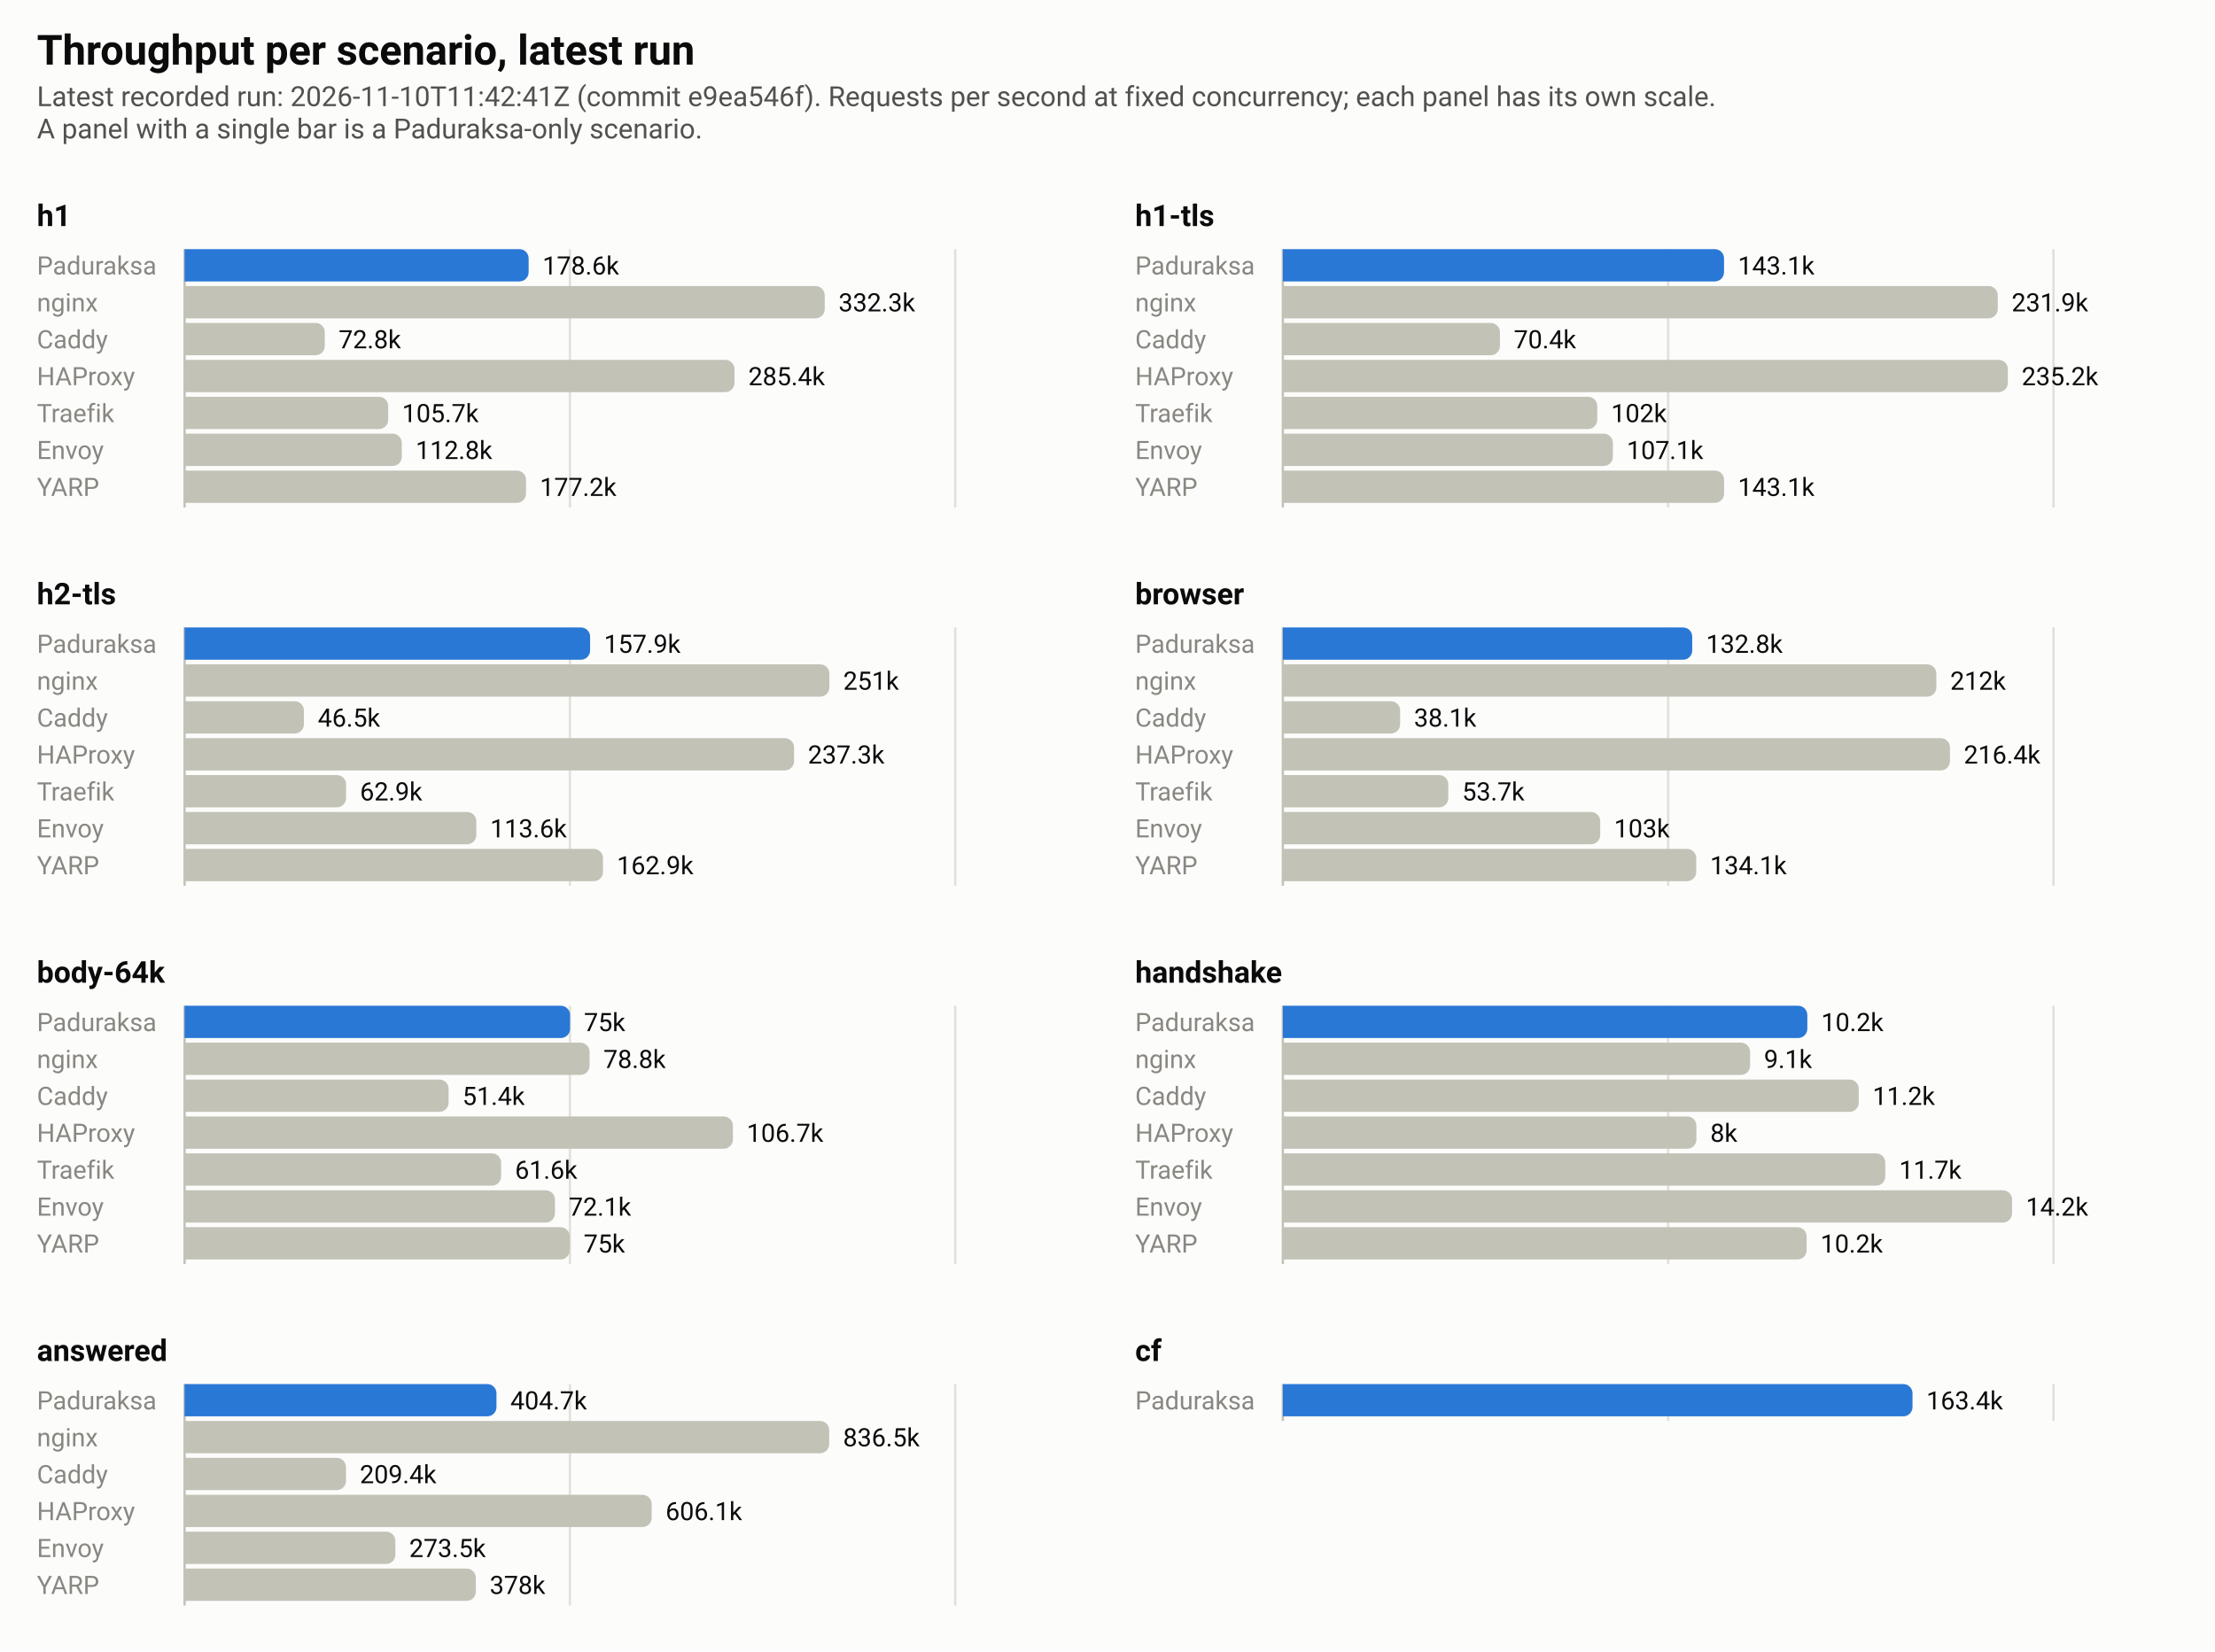
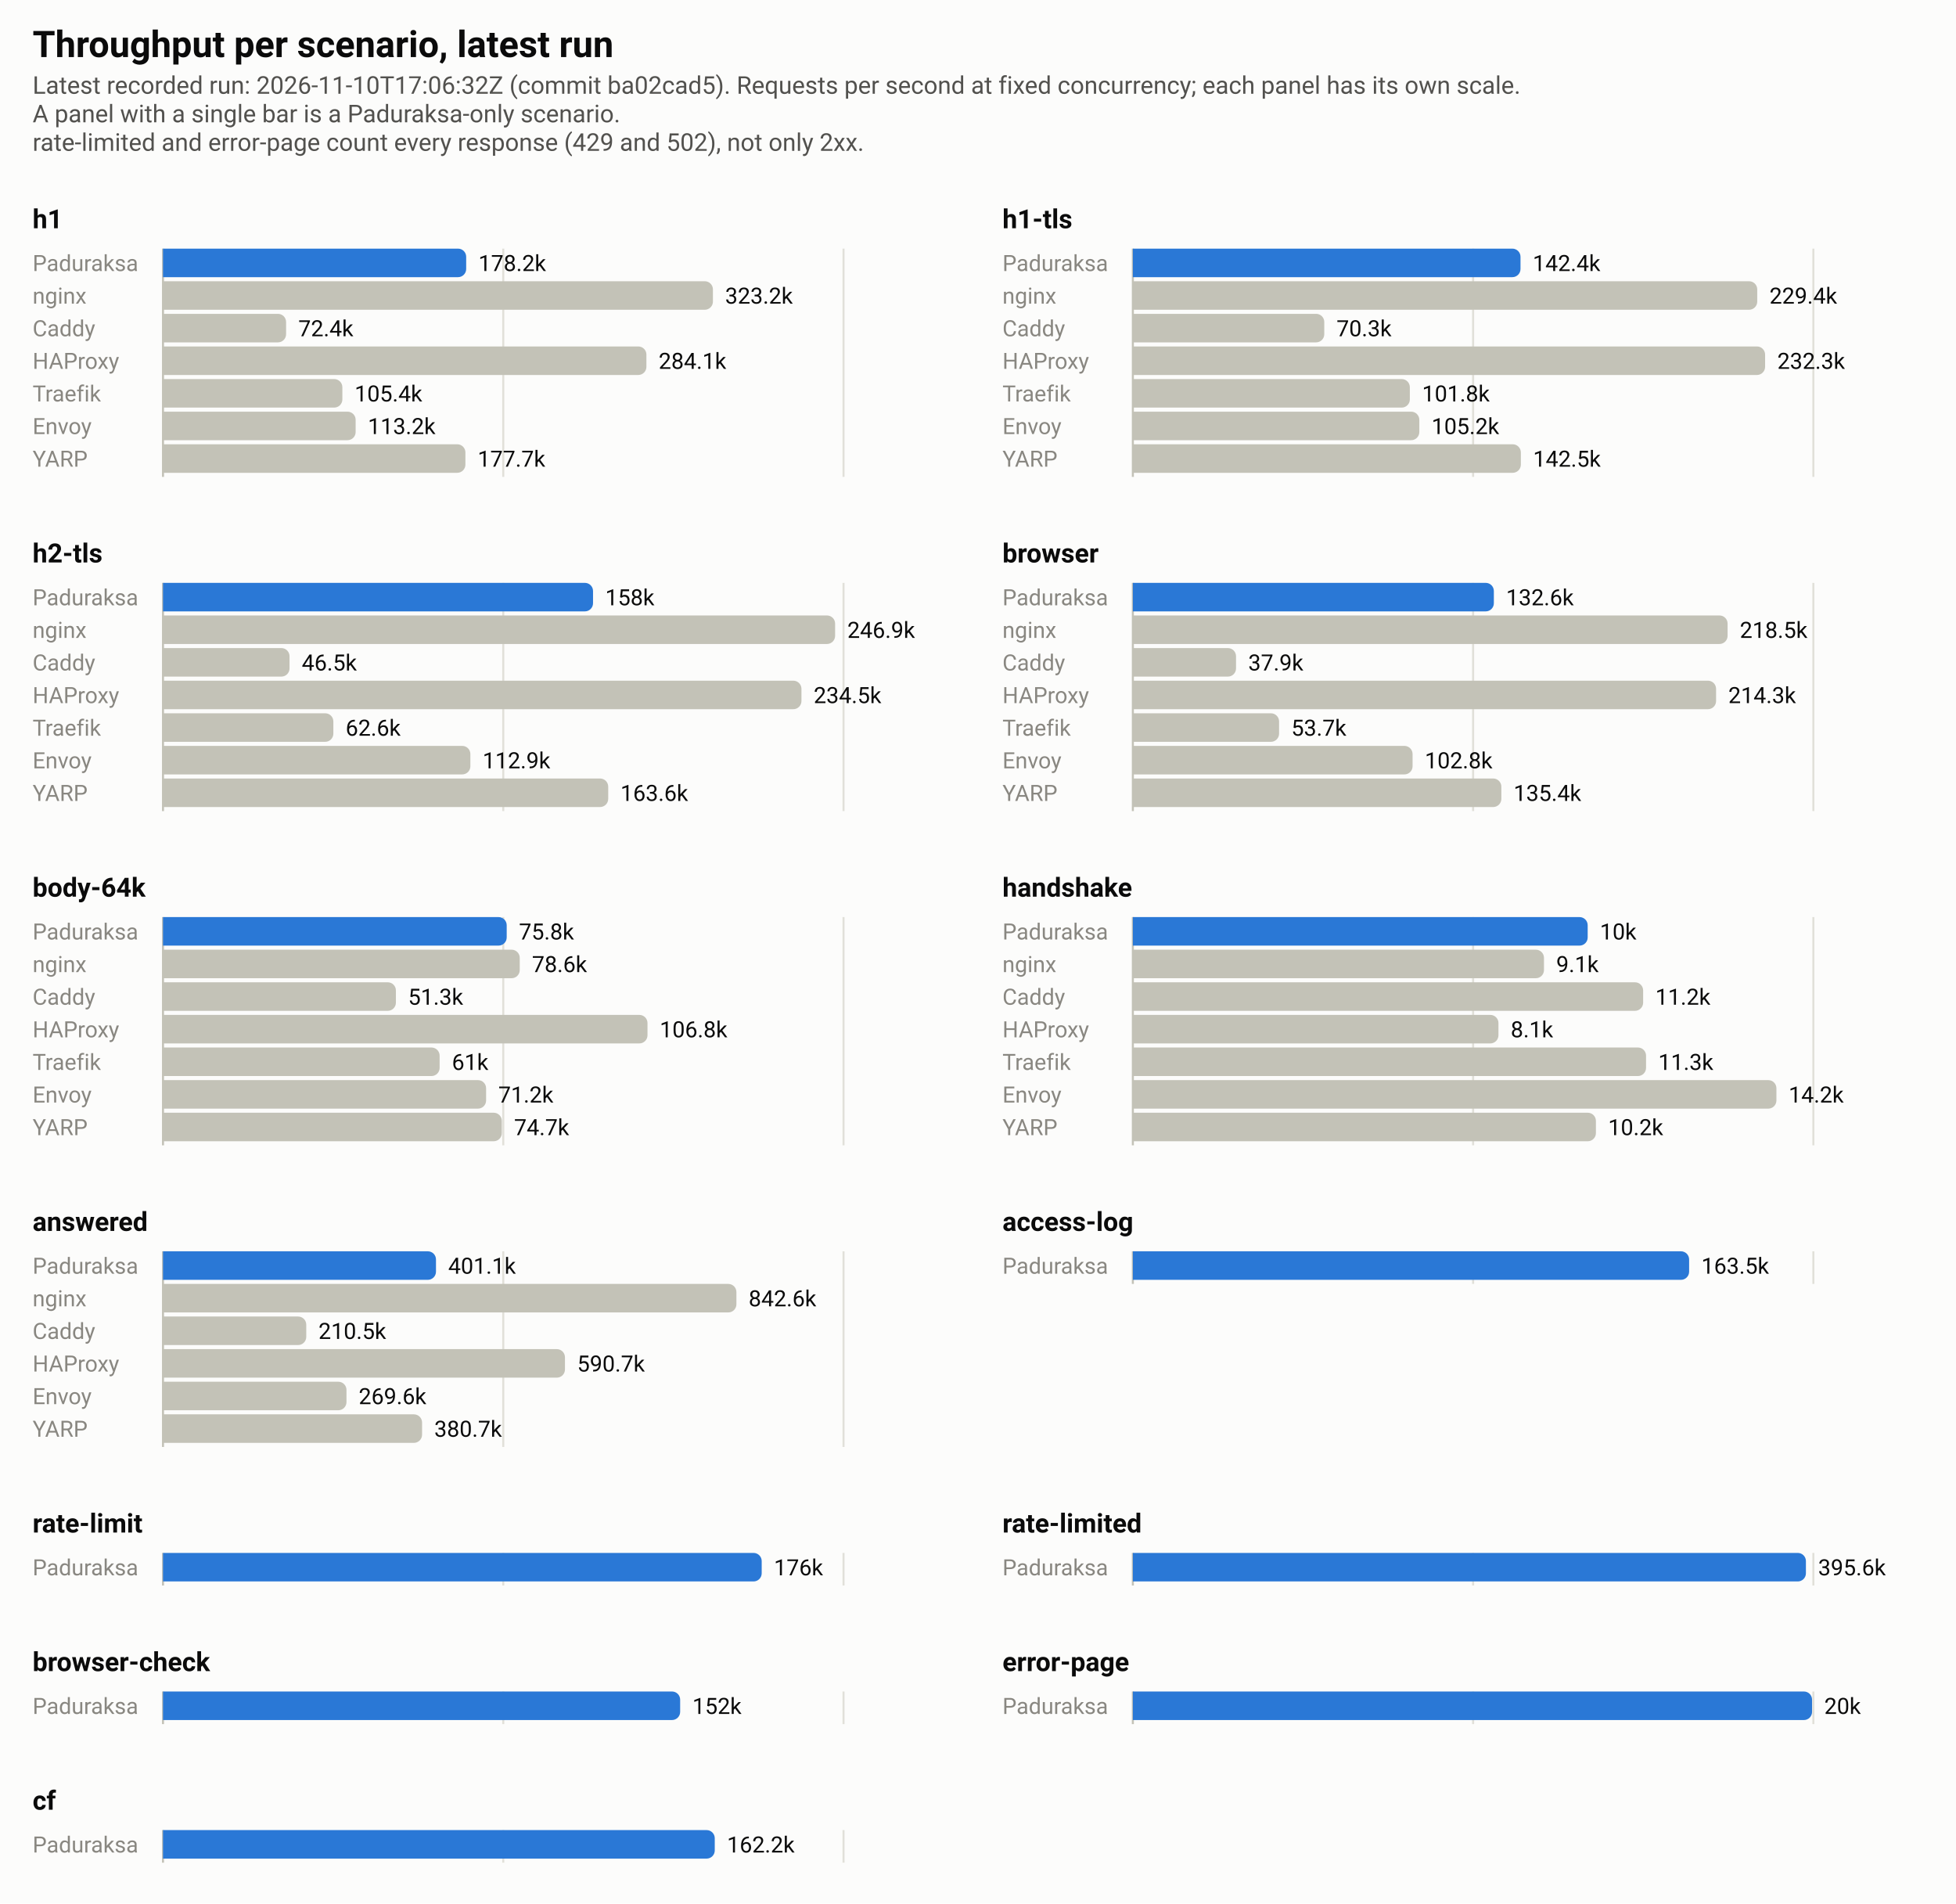
- <svg xmlns="http://www.w3.org/2000/svg" width="960" height="716" viewBox="0 0 960 716" role="img" aria-labelledby="chart-title chart-desc">
+ <svg xmlns="http://www.w3.org/2000/svg" width="960" height="934" viewBox="0 0 960 934" role="img" aria-labelledby="chart-title chart-desc">
  <style>svg{font-family:system-ui,-apple-system,"Segoe UI",Roboto,Helvetica,Arial,sans-serif}
.surface{fill:#fcfcfb}
.text{fill:#0b0b0b}
.secondary{fill:#52514e}
.axis-label{fill:#898781}
.grid{stroke:#e1e0d9;stroke-width:1}
.axis{stroke:#c3c2b7;stroke-width:1}
.bar{fill:#c3c2b7}
.bar.accent{fill:#2a78d6}
.line{fill:none;stroke:#2a78d6;stroke-width:2}
.marker{fill:#2a78d6}
.marker.other{fill:#fcfcfb;stroke:#2a78d6;stroke-width:2}
.title{font-size:18px;font-weight:600}
.subtitle{font-size:12px}
.panel-title{font-size:13px;font-weight:600}
.value{font-size:11px}
.tick{font-size:11px}
@media (prefers-color-scheme:dark){.surface{fill:#1a1a19}.text{fill:#f0efec}.secondary{fill:#c3c2b7}.grid{stroke:#2c2c2a}.axis{stroke:#383835}.bar{fill:#52514e}.bar.accent{fill:#3987e5}.line{stroke:#3987e5}.marker{fill:#3987e5}.marker.other{fill:#1a1a19;stroke:#3987e5}}
</style>
-   <rect class="surface" x="0" y="0" width="960" height="716" />
+   <rect class="surface" x="0" y="0" width="960" height="934" />
  <text class="text title" x="16" y="28">Throughput per scenario, latest run</text>
-   <text class="secondary subtitle" x="16" y="46">Latest recorded run: 2026-11-10T11:42:41Z (commit e9ea546f). Requests per second at fixed concurrency; each panel has its own scale.</text>
+   <text class="secondary subtitle" x="16" y="46">Latest recorded run: 2026-11-10T17:06:32Z (commit ba02cad5). Requests per second at fixed concurrency; each panel has its own scale.</text>
  <text class="secondary subtitle" x="16" y="60">A panel with a single bar is a Paduraksa-only scenario.</text>
-   <text class="text panel-title" x="16" y="98">h1</text>
-   <line class="grid" x1="247.00" y1="108" x2="247.00" y2="220" />
-   <line class="grid" x1="414.00" y1="108" x2="414.00" y2="220" />
-   <line class="axis" x1="80" y1="108" x2="80" y2="220" />
-   <path class="bar accent" d="M80.00 108.00 H225.12 A4.00 4.00 0 0 1 229.12 112.00 V118.00 A4.00 4.00 0 0 1 225.12 122.00 H80.00 Z" />
-   <text class="axis-label tick" x="16" y="119">Paduraksa</text>
-   <text class="text value" x="235.12" y="119">178.6k</text>
-   <path class="bar" d="M80.00 124.00 H353.44 A4.00 4.00 0 0 1 357.44 128.00 V134.00 A4.00 4.00 0 0 1 353.44 138.00 H80.00 Z" />
-   <text class="axis-label tick" x="16" y="135">nginx</text>
-   <text class="text value" x="363.44" y="135">332.3k</text>
-   <path class="bar" d="M80.00 140.00 H136.76 A4.00 4.00 0 0 1 140.76 144.00 V150.00 A4.00 4.00 0 0 1 136.76 154.00 H80.00 Z" />
-   <text class="axis-label tick" x="16" y="151">Caddy</text>
-   <text class="text value" x="146.76" y="151">72.8k</text>
-   <path class="bar" d="M80.00 156.00 H314.33 A4.00 4.00 0 0 1 318.33 160.00 V166.00 A4.00 4.00 0 0 1 314.33 170.00 H80.00 Z" />
-   <text class="axis-label tick" x="16" y="167">HAProxy</text>
-   <text class="text value" x="324.33" y="167">285.4k</text>
-   <path class="bar" d="M80.00 172.00 H164.25 A4.00 4.00 0 0 1 168.25 176.00 V182.00 A4.00 4.00 0 0 1 164.25 186.00 H80.00 Z" />
-   <text class="axis-label tick" x="16" y="183">Traefik</text>
-   <text class="text value" x="174.25" y="183">105.7k</text>
-   <path class="bar" d="M80.00 188.00 H170.15 A4.00 4.00 0 0 1 174.15 192.00 V198.00 A4.00 4.00 0 0 1 170.15 202.00 H80.00 Z" />
-   <text class="axis-label tick" x="16" y="199">Envoy</text>
-   <text class="text value" x="180.15" y="199">112.8k</text>
-   <path class="bar" d="M80.00 204.00 H223.98 A4.00 4.00 0 0 1 227.98 208.00 V214.00 A4.00 4.00 0 0 1 223.98 218.00 H80.00 Z" />
-   <text class="axis-label tick" x="16" y="215">YARP</text>
-   <text class="text value" x="233.98" y="215">177.2k</text>
-   <text class="text panel-title" x="492" y="98">h1-tls</text>
-   <line class="grid" x1="723.00" y1="108" x2="723.00" y2="220" />
-   <line class="grid" x1="890.00" y1="108" x2="890.00" y2="220" />
-   <line class="axis" x1="556" y1="108" x2="556" y2="220" />
-   <path class="bar accent" d="M556.00 108.00 H743.21 A4.00 4.00 0 0 1 747.21 112.00 V118.00 A4.00 4.00 0 0 1 743.21 122.00 H556.00 Z" />
-   <text class="axis-label tick" x="492" y="119">Paduraksa</text>
-   <text class="text value" x="753.21" y="119">143.1k</text>
-   <path class="bar" d="M556.00 124.00 H861.85 A4.00 4.00 0 0 1 865.85 128.00 V134.00 A4.00 4.00 0 0 1 861.85 138.00 H556.00 Z" />
-   <text class="axis-label tick" x="492" y="135">nginx</text>
-   <text class="text value" x="871.85" y="135">231.9k</text>
-   <path class="bar" d="M556.00 140.00 H646.09 A4.00 4.00 0 0 1 650.09 144.00 V150.00 A4.00 4.00 0 0 1 646.09 154.00 H556.00 Z" />
-   <text class="axis-label tick" x="492" y="151">Caddy</text>
-   <text class="text value" x="656.09" y="151">70.4k</text>
-   <path class="bar" d="M556.00 156.00 H866.21 A4.00 4.00 0 0 1 870.21 160.00 V166.00 A4.00 4.00 0 0 1 866.21 170.00 H556.00 Z" />
-   <text class="axis-label tick" x="492" y="167">HAProxy</text>
-   <text class="text value" x="876.21" y="167">235.2k</text>
-   <path class="bar" d="M556.00 172.00 H688.27 A4.00 4.00 0 0 1 692.27 176.00 V182.00 A4.00 4.00 0 0 1 688.27 186.00 H556.00 Z" />
-   <text class="axis-label tick" x="492" y="183">Traefik</text>
-   <text class="text value" x="698.27" y="183">102k</text>
-   <path class="bar" d="M556.00 188.00 H695.04 A4.00 4.00 0 0 1 699.04 192.00 V198.00 A4.00 4.00 0 0 1 695.04 202.00 H556.00 Z" />
-   <text class="axis-label tick" x="492" y="199">Envoy</text>
-   <text class="text value" x="705.04" y="199">107.1k</text>
-   <path class="bar" d="M556.00 204.00 H743.24 A4.00 4.00 0 0 1 747.24 208.00 V214.00 A4.00 4.00 0 0 1 743.24 218.00 H556.00 Z" />
-   <text class="axis-label tick" x="492" y="215">YARP</text>
-   <text class="text value" x="753.24" y="215">143.1k</text>
-   <text class="text panel-title" x="16" y="262">h2-tls</text>
-   <line class="grid" x1="247.00" y1="272" x2="247.00" y2="384" />
-   <line class="grid" x1="414.00" y1="272" x2="414.00" y2="384" />
-   <line class="axis" x1="80" y1="272" x2="80" y2="384" />
-   <path class="bar accent" d="M80.00 272.00 H251.76 A4.00 4.00 0 0 1 255.76 276.00 V282.00 A4.00 4.00 0 0 1 251.76 286.00 H80.00 Z" />
-   <text class="axis-label tick" x="16" y="283">Paduraksa</text>
-   <text class="text value" x="261.76" y="283">157.9k</text>
-   <path class="bar" d="M80.00 288.00 H355.46 A4.00 4.00 0 0 1 359.46 292.00 V298.00 A4.00 4.00 0 0 1 355.46 302.00 H80.00 Z" />
-   <text class="axis-label tick" x="16" y="299">nginx</text>
-   <text class="text value" x="365.46" y="299">251k</text>
-   <path class="bar" d="M80.00 304.00 H127.73 A4.00 4.00 0 0 1 131.73 308.00 V314.00 A4.00 4.00 0 0 1 127.73 318.00 H80.00 Z" />
-   <text class="axis-label tick" x="16" y="315">Caddy</text>
-   <text class="text value" x="137.73" y="315">46.5k</text>
-   <path class="bar" d="M80.00 320.00 H340.15 A4.00 4.00 0 0 1 344.15 324.00 V330.00 A4.00 4.00 0 0 1 340.15 334.00 H80.00 Z" />
-   <text class="axis-label tick" x="16" y="331">HAProxy</text>
-   <text class="text value" x="350.15" y="331">237.3k</text>
-   <path class="bar" d="M80.00 336.00 H146.00 A4.00 4.00 0 0 1 150.00 340.00 V346.00 A4.00 4.00 0 0 1 146.00 350.00 H80.00 Z" />
-   <text class="axis-label tick" x="16" y="347">Traefik</text>
-   <text class="text value" x="156.00" y="347">62.9k</text>
-   <path class="bar" d="M80.00 352.00 H202.44 A4.00 4.00 0 0 1 206.44 356.00 V362.00 A4.00 4.00 0 0 1 202.44 366.00 H80.00 Z" />
-   <text class="axis-label tick" x="16" y="363">Envoy</text>
-   <text class="text value" x="212.44" y="363">113.6k</text>
-   <path class="bar" d="M80.00 368.00 H257.35 A4.00 4.00 0 0 1 261.35 372.00 V378.00 A4.00 4.00 0 0 1 257.35 382.00 H80.00 Z" />
-   <text class="axis-label tick" x="16" y="379">YARP</text>
-   <text class="text value" x="267.35" y="379">162.9k</text>
-   <text class="text panel-title" x="492" y="262">browser</text>
-   <line class="grid" x1="723.00" y1="272" x2="723.00" y2="384" />
-   <line class="grid" x1="890.00" y1="272" x2="890.00" y2="384" />
-   <line class="axis" x1="556" y1="272" x2="556" y2="384" />
-   <path class="bar accent" d="M556.00 272.00 H729.43 A4.00 4.00 0 0 1 733.43 276.00 V282.00 A4.00 4.00 0 0 1 729.43 286.00 H556.00 Z" />
-   <text class="axis-label tick" x="492" y="283">Paduraksa</text>
-   <text class="text value" x="739.43" y="283">132.8k</text>
-   <path class="bar" d="M556.00 288.00 H835.23 A4.00 4.00 0 0 1 839.23 292.00 V298.00 A4.00 4.00 0 0 1 835.23 302.00 H556.00 Z" />
-   <text class="axis-label tick" x="492" y="299">nginx</text>
-   <text class="text value" x="845.23" y="299">212k</text>
-   <path class="bar" d="M556.00 304.00 H602.84 A4.00 4.00 0 0 1 606.84 308.00 V314.00 A4.00 4.00 0 0 1 602.84 318.00 H556.00 Z" />
-   <text class="axis-label tick" x="492" y="315">Caddy</text>
-   <text class="text value" x="612.84" y="315">38.1k</text>
-   <path class="bar" d="M556.00 320.00 H841.13 A4.00 4.00 0 0 1 845.13 324.00 V330.00 A4.00 4.00 0 0 1 841.13 334.00 H556.00 Z" />
-   <text class="axis-label tick" x="492" y="331">HAProxy</text>
-   <text class="text value" x="851.13" y="331">216.4k</text>
-   <path class="bar" d="M556.00 336.00 H623.71 A4.00 4.00 0 0 1 627.71 340.00 V346.00 A4.00 4.00 0 0 1 623.71 350.00 H556.00 Z" />
-   <text class="axis-label tick" x="492" y="347">Traefik</text>
-   <text class="text value" x="633.71" y="347">53.7k</text>
-   <path class="bar" d="M556.00 352.00 H689.55 A4.00 4.00 0 0 1 693.55 356.00 V362.00 A4.00 4.00 0 0 1 689.55 366.00 H556.00 Z" />
-   <text class="axis-label tick" x="492" y="363">Envoy</text>
-   <text class="text value" x="699.55" y="363">103k</text>
-   <path class="bar" d="M556.00 368.00 H731.16 A4.00 4.00 0 0 1 735.16 372.00 V378.00 A4.00 4.00 0 0 1 731.16 382.00 H556.00 Z" />
-   <text class="axis-label tick" x="492" y="379">YARP</text>
-   <text class="text value" x="741.16" y="379">134.1k</text>
-   <text class="text panel-title" x="16" y="426">body-64k</text>
-   <line class="grid" x1="247.00" y1="436" x2="247.00" y2="548" />
-   <line class="grid" x1="414.00" y1="436" x2="414.00" y2="548" />
-   <line class="axis" x1="80" y1="436" x2="80" y2="548" />
-   <path class="bar accent" d="M80.00 436.00 H243.07 A4.00 4.00 0 0 1 247.07 440.00 V446.00 A4.00 4.00 0 0 1 243.07 450.00 H80.00 Z" />
-   <text class="axis-label tick" x="16" y="447">Paduraksa</text>
-   <text class="text value" x="253.07" y="447">75k</text>
-   <path class="bar" d="M80.00 452.00 H251.53 A4.00 4.00 0 0 1 255.53 456.00 V462.00 A4.00 4.00 0 0 1 251.53 466.00 H80.00 Z" />
-   <text class="axis-label tick" x="16" y="463">nginx</text>
-   <text class="text value" x="261.53" y="463">78.8k</text>
-   <path class="bar" d="M80.00 468.00 H190.43 A4.00 4.00 0 0 1 194.43 472.00 V478.00 A4.00 4.00 0 0 1 190.43 482.00 H80.00 Z" />
-   <text class="axis-label tick" x="16" y="479">Caddy</text>
-   <text class="text value" x="200.43" y="479">51.4k</text>
-   <path class="bar" d="M80.00 484.00 H313.65 A4.00 4.00 0 0 1 317.65 488.00 V494.00 A4.00 4.00 0 0 1 313.65 498.00 H80.00 Z" />
-   <text class="axis-label tick" x="16" y="495">HAProxy</text>
-   <text class="text value" x="323.65" y="495">106.7k</text>
-   <path class="bar" d="M80.00 500.00 H213.19 A4.00 4.00 0 0 1 217.19 504.00 V510.00 A4.00 4.00 0 0 1 213.19 514.00 H80.00 Z" />
-   <text class="axis-label tick" x="16" y="511">Traefik</text>
-   <text class="text value" x="223.19" y="511">61.6k</text>
-   <path class="bar" d="M80.00 516.00 H236.52 A4.00 4.00 0 0 1 240.52 520.00 V526.00 A4.00 4.00 0 0 1 236.52 530.00 H80.00 Z" />
-   <text class="axis-label tick" x="16" y="527">Envoy</text>
-   <text class="text value" x="246.52" y="527">72.1k</text>
-   <path class="bar" d="M80.00 532.00 H242.94 A4.00 4.00 0 0 1 246.94 536.00 V542.00 A4.00 4.00 0 0 1 242.94 546.00 H80.00 Z" />
-   <text class="axis-label tick" x="16" y="543">YARP</text>
-   <text class="text value" x="252.94" y="543">75k</text>
-   <text class="text panel-title" x="492" y="426">handshake</text>
-   <line class="grid" x1="723.00" y1="436" x2="723.00" y2="548" />
-   <line class="grid" x1="890.00" y1="436" x2="890.00" y2="548" />
-   <line class="axis" x1="556" y1="436" x2="556" y2="548" />
-   <path class="bar accent" d="M556.00 436.00 H779.31 A4.00 4.00 0 0 1 783.31 440.00 V446.00 A4.00 4.00 0 0 1 779.31 450.00 H556.00 Z" />
-   <text class="axis-label tick" x="492" y="447">Paduraksa</text>
-   <text class="text value" x="789.31" y="447">10.2k</text>
-   <path class="bar" d="M556.00 452.00 H754.51 A4.00 4.00 0 0 1 758.51 456.00 V462.00 A4.00 4.00 0 0 1 754.51 466.00 H556.00 Z" />
-   <text class="axis-label tick" x="492" y="463">nginx</text>
-   <text class="text value" x="764.51" y="463">9.1k</text>
-   <path class="bar" d="M556.00 468.00 H801.61 A4.00 4.00 0 0 1 805.61 472.00 V478.00 A4.00 4.00 0 0 1 801.61 482.00 H556.00 Z" />
-   <text class="axis-label tick" x="492" y="479">Caddy</text>
-   <text class="text value" x="811.61" y="479">11.2k</text>
-   <path class="bar" d="M556.00 484.00 H731.24 A4.00 4.00 0 0 1 735.24 488.00 V494.00 A4.00 4.00 0 0 1 731.24 498.00 H556.00 Z" />
-   <text class="axis-label tick" x="492" y="495">HAProxy</text>
-   <text class="text value" x="741.24" y="495">8k</text>
-   <path class="bar" d="M556.00 500.00 H813.10 A4.00 4.00 0 0 1 817.10 504.00 V510.00 A4.00 4.00 0 0 1 813.10 514.00 H556.00 Z" />
-   <text class="axis-label tick" x="492" y="511">Traefik</text>
-   <text class="text value" x="823.10" y="511">11.7k</text>
-   <path class="bar" d="M556.00 516.00 H868.04 A4.00 4.00 0 0 1 872.04 520.00 V526.00 A4.00 4.00 0 0 1 868.04 530.00 H556.00 Z" />
-   <text class="axis-label tick" x="492" y="527">Envoy</text>
-   <text class="text value" x="878.04" y="527">14.2k</text>
-   <path class="bar" d="M556.00 532.00 H779.01 A4.00 4.00 0 0 1 783.01 536.00 V542.00 A4.00 4.00 0 0 1 779.01 546.00 H556.00 Z" />
-   <text class="axis-label tick" x="492" y="543">YARP</text>
-   <text class="text value" x="789.01" y="543">10.2k</text>
-   <text class="text panel-title" x="16" y="590">answered</text>
-   <line class="grid" x1="247.00" y1="600" x2="247.00" y2="696" />
-   <line class="grid" x1="414.00" y1="600" x2="414.00" y2="696" />
-   <line class="axis" x1="80" y1="600" x2="80" y2="696" />
-   <path class="bar accent" d="M80.00 600.00 H211.18 A4.00 4.00 0 0 1 215.18 604.00 V610.00 A4.00 4.00 0 0 1 211.18 614.00 H80.00 Z" />
-   <text class="axis-label tick" x="16" y="611">Paduraksa</text>
-   <text class="text value" x="221.18" y="611">404.7k</text>
-   <path class="bar" d="M80.00 616.00 H355.39 A4.00 4.00 0 0 1 359.39 620.00 V626.00 A4.00 4.00 0 0 1 355.39 630.00 H80.00 Z" />
-   <text class="axis-label tick" x="16" y="627">nginx</text>
-   <text class="text value" x="365.39" y="627">836.5k</text>
-   <path class="bar" d="M80.00 632.00 H145.95 A4.00 4.00 0 0 1 149.95 636.00 V642.00 A4.00 4.00 0 0 1 145.95 646.00 H80.00 Z" />
-   <text class="axis-label tick" x="16" y="643">Caddy</text>
-   <text class="text value" x="155.95" y="643">209.4k</text>
-   <path class="bar" d="M80.00 648.00 H278.44 A4.00 4.00 0 0 1 282.44 652.00 V658.00 A4.00 4.00 0 0 1 278.44 662.00 H80.00 Z" />
-   <text class="axis-label tick" x="16" y="659">HAProxy</text>
-   <text class="text value" x="288.44" y="659">606.1k</text>
-   <path class="bar" d="M80.00 664.00 H167.35 A4.00 4.00 0 0 1 171.35 668.00 V674.00 A4.00 4.00 0 0 1 167.35 678.00 H80.00 Z" />
-   <text class="axis-label tick" x="16" y="675">Envoy</text>
-   <text class="text value" x="177.35" y="675">273.5k</text>
-   <path class="bar" d="M80.00 680.00 H202.24 A4.00 4.00 0 0 1 206.24 684.00 V690.00 A4.00 4.00 0 0 1 202.24 694.00 H80.00 Z" />
-   <text class="axis-label tick" x="16" y="691">YARP</text>
-   <text class="text value" x="212.24" y="691">378k</text>
-   <text class="text panel-title" x="492" y="590">cf</text>
-   <line class="grid" x1="723.00" y1="600" x2="723.00" y2="616" />
-   <line class="grid" x1="890.00" y1="600" x2="890.00" y2="616" />
-   <line class="axis" x1="556" y1="600" x2="556" y2="616" />
-   <path class="bar accent" d="M556.00 600.00 H824.90 A4.00 4.00 0 0 1 828.90 604.00 V610.00 A4.00 4.00 0 0 1 824.90 614.00 H556.00 Z" />
-   <text class="axis-label tick" x="492" y="611">Paduraksa</text>
-   <text class="text value" x="834.90" y="611">163.4k</text>
+   <text class="secondary subtitle" x="16" y="74">rate-limited and error-page count every response (429 and 502), not only 2xx.</text>
+   <text class="text panel-title" x="16" y="112">h1</text>
+   <line class="grid" x1="247.00" y1="122" x2="247.00" y2="234" />
+   <line class="grid" x1="414.00" y1="122" x2="414.00" y2="234" />
+   <line class="axis" x1="80" y1="122" x2="80" y2="234" />
+   <path class="bar accent" d="M80.00 122.00 H224.80 A4.00 4.00 0 0 1 228.80 126.00 V132.00 A4.00 4.00 0 0 1 224.80 136.00 H80.00 Z" />
+   <text class="axis-label tick" x="16" y="133">Paduraksa</text>
+   <text class="text value" x="234.80" y="133">178.2k</text>
+   <path class="bar" d="M80.00 138.00 H345.90 A4.00 4.00 0 0 1 349.90 142.00 V148.00 A4.00 4.00 0 0 1 345.90 152.00 H80.00 Z" />
+   <text class="axis-label tick" x="16" y="149">nginx</text>
+   <text class="text value" x="355.90" y="149">323.2k</text>
+   <path class="bar" d="M80.00 154.00 H136.41 A4.00 4.00 0 0 1 140.41 158.00 V164.00 A4.00 4.00 0 0 1 136.41 168.00 H80.00 Z" />
+   <text class="axis-label tick" x="16" y="165">Caddy</text>
+   <text class="text value" x="146.41" y="165">72.4k</text>
+   <path class="bar" d="M80.00 170.00 H313.26 A4.00 4.00 0 0 1 317.26 174.00 V180.00 A4.00 4.00 0 0 1 313.26 184.00 H80.00 Z" />
+   <text class="axis-label tick" x="16" y="181">HAProxy</text>
+   <text class="text value" x="323.26" y="181">284.1k</text>
+   <path class="bar" d="M80.00 186.00 H164.03 A4.00 4.00 0 0 1 168.03 190.00 V196.00 A4.00 4.00 0 0 1 164.03 200.00 H80.00 Z" />
+   <text class="axis-label tick" x="16" y="197">Traefik</text>
+   <text class="text value" x="174.03" y="197">105.4k</text>
+   <path class="bar" d="M80.00 202.00 H170.55 A4.00 4.00 0 0 1 174.55 206.00 V212.00 A4.00 4.00 0 0 1 170.55 216.00 H80.00 Z" />
+   <text class="axis-label tick" x="16" y="213">Envoy</text>
+   <text class="text value" x="180.55" y="213">113.2k</text>
+   <path class="bar" d="M80.00 218.00 H224.42 A4.00 4.00 0 0 1 228.42 222.00 V228.00 A4.00 4.00 0 0 1 224.42 232.00 H80.00 Z" />
+   <text class="axis-label tick" x="16" y="229">YARP</text>
+   <text class="text value" x="234.42" y="229">177.7k</text>
+   <text class="text panel-title" x="492" y="112">h1-tls</text>
+   <line class="grid" x1="723.00" y1="122" x2="723.00" y2="234" />
+   <line class="grid" x1="890.00" y1="122" x2="890.00" y2="234" />
+   <line class="axis" x1="556" y1="122" x2="556" y2="234" />
+   <path class="bar accent" d="M556.00 122.00 H742.26 A4.00 4.00 0 0 1 746.26 126.00 V132.00 A4.00 4.00 0 0 1 742.26 136.00 H556.00 Z" />
+   <text class="axis-label tick" x="492" y="133">Paduraksa</text>
+   <text class="text value" x="752.26" y="133">142.4k</text>
+   <path class="bar" d="M556.00 138.00 H858.45 A4.00 4.00 0 0 1 862.45 142.00 V148.00 A4.00 4.00 0 0 1 858.45 152.00 H556.00 Z" />
+   <text class="axis-label tick" x="492" y="149">nginx</text>
+   <text class="text value" x="868.45" y="149">229.4k</text>
+   <path class="bar" d="M556.00 154.00 H645.95 A4.00 4.00 0 0 1 649.95 158.00 V164.00 A4.00 4.00 0 0 1 645.95 168.00 H556.00 Z" />
+   <text class="axis-label tick" x="492" y="165">Caddy</text>
+   <text class="text value" x="655.95" y="165">70.3k</text>
+   <path class="bar" d="M556.00 170.00 H862.31 A4.00 4.00 0 0 1 866.31 174.00 V180.00 A4.00 4.00 0 0 1 862.31 184.00 H556.00 Z" />
+   <text class="axis-label tick" x="492" y="181">HAProxy</text>
+   <text class="text value" x="872.31" y="181">232.3k</text>
+   <path class="bar" d="M556.00 186.00 H687.95 A4.00 4.00 0 0 1 691.95 190.00 V196.00 A4.00 4.00 0 0 1 687.95 200.00 H556.00 Z" />
+   <text class="axis-label tick" x="492" y="197">Traefik</text>
+   <text class="text value" x="697.95" y="197">101.8k</text>
+   <path class="bar" d="M556.00 202.00 H692.60 A4.00 4.00 0 0 1 696.60 206.00 V212.00 A4.00 4.00 0 0 1 692.60 216.00 H556.00 Z" />
+   <text class="axis-label tick" x="492" y="213">Envoy</text>
+   <text class="text value" x="702.60" y="213">105.2k</text>
+   <path class="bar" d="M556.00 218.00 H742.43 A4.00 4.00 0 0 1 746.43 222.00 V228.00 A4.00 4.00 0 0 1 742.43 232.00 H556.00 Z" />
+   <text class="axis-label tick" x="492" y="229">YARP</text>
+   <text class="text value" x="752.43" y="229">142.5k</text>
+   <text class="text panel-title" x="16" y="276">h2-tls</text>
+   <line class="grid" x1="247.00" y1="286" x2="247.00" y2="398" />
+   <line class="grid" x1="414.00" y1="286" x2="414.00" y2="398" />
+   <line class="axis" x1="80" y1="286" x2="80" y2="398" />
+   <path class="bar accent" d="M80.00 286.00 H287.06 A4.00 4.00 0 0 1 291.06 290.00 V296.00 A4.00 4.00 0 0 1 287.06 300.00 H80.00 Z" />
+   <text class="axis-label tick" x="16" y="297">Paduraksa</text>
+   <text class="text value" x="297.06" y="297">158k</text>
+   <path class="bar" d="M80.00 302.00 H405.87 A4.00 4.00 0 0 1 409.87 306.00 V312.00 A4.00 4.00 0 0 1 405.87 316.00 H80.00 Z" />
+   <text class="axis-label tick" x="16" y="313">nginx</text>
+   <text class="text value" x="415.87" y="313">246.9k</text>
+   <path class="bar" d="M80.00 318.00 H138.10 A4.00 4.00 0 0 1 142.10 322.00 V328.00 A4.00 4.00 0 0 1 138.10 332.00 H80.00 Z" />
+   <text class="axis-label tick" x="16" y="329">Caddy</text>
+   <text class="text value" x="148.10" y="329">46.5k</text>
+   <path class="bar" d="M80.00 334.00 H389.35 A4.00 4.00 0 0 1 393.35 338.00 V344.00 A4.00 4.00 0 0 1 389.35 348.00 H80.00 Z" />
+   <text class="axis-label tick" x="16" y="345">HAProxy</text>
+   <text class="text value" x="399.35" y="345">234.5k</text>
+   <path class="bar" d="M80.00 350.00 H159.61 A4.00 4.00 0 0 1 163.61 354.00 V360.00 A4.00 4.00 0 0 1 159.61 364.00 H80.00 Z" />
+   <text class="axis-label tick" x="16" y="361">Traefik</text>
+   <text class="text value" x="169.61" y="361">62.6k</text>
+   <path class="bar" d="M80.00 366.00 H226.86 A4.00 4.00 0 0 1 230.86 370.00 V376.00 A4.00 4.00 0 0 1 226.86 380.00 H80.00 Z" />
+   <text class="axis-label tick" x="16" y="377">Envoy</text>
+   <text class="text value" x="236.86" y="377">112.9k</text>
+   <path class="bar" d="M80.00 382.00 H294.51 A4.00 4.00 0 0 1 298.51 386.00 V392.00 A4.00 4.00 0 0 1 294.51 396.00 H80.00 Z" />
+   <text class="axis-label tick" x="16" y="393">YARP</text>
+   <text class="text value" x="304.51" y="393">163.6k</text>
+   <text class="text panel-title" x="492" y="276">browser</text>
+   <line class="grid" x1="723.00" y1="286" x2="723.00" y2="398" />
+   <line class="grid" x1="890.00" y1="286" x2="890.00" y2="398" />
+   <line class="axis" x1="556" y1="286" x2="556" y2="398" />
+   <path class="bar accent" d="M556.00 286.00 H729.18 A4.00 4.00 0 0 1 733.18 290.00 V296.00 A4.00 4.00 0 0 1 729.18 300.00 H556.00 Z" />
+   <text class="axis-label tick" x="492" y="297">Paduraksa</text>
+   <text class="text value" x="739.18" y="297">132.6k</text>
+   <path class="bar" d="M556.00 302.00 H843.90 A4.00 4.00 0 0 1 847.90 306.00 V312.00 A4.00 4.00 0 0 1 843.90 316.00 H556.00 Z" />
+   <text class="axis-label tick" x="492" y="313">nginx</text>
+   <text class="text value" x="853.90" y="313">218.5k</text>
+   <path class="bar" d="M556.00 318.00 H602.64 A4.00 4.00 0 0 1 606.64 322.00 V328.00 A4.00 4.00 0 0 1 602.64 332.00 H556.00 Z" />
+   <text class="axis-label tick" x="492" y="329">Caddy</text>
+   <text class="text value" x="612.64" y="329">37.9k</text>
+   <path class="bar" d="M556.00 334.00 H838.25 A4.00 4.00 0 0 1 842.25 338.00 V344.00 A4.00 4.00 0 0 1 838.25 348.00 H556.00 Z" />
+   <text class="axis-label tick" x="492" y="345">HAProxy</text>
+   <text class="text value" x="848.25" y="345">214.3k</text>
+   <path class="bar" d="M556.00 350.00 H623.77 A4.00 4.00 0 0 1 627.77 354.00 V360.00 A4.00 4.00 0 0 1 623.77 364.00 H556.00 Z" />
+   <text class="axis-label tick" x="492" y="361">Traefik</text>
+   <text class="text value" x="633.77" y="361">53.7k</text>
+   <path class="bar" d="M556.00 366.00 H689.29 A4.00 4.00 0 0 1 693.29 370.00 V376.00 A4.00 4.00 0 0 1 689.29 380.00 H556.00 Z" />
+   <text class="axis-label tick" x="492" y="377">Envoy</text>
+   <text class="text value" x="699.29" y="377">102.8k</text>
+   <path class="bar" d="M556.00 382.00 H732.86 A4.00 4.00 0 0 1 736.86 386.00 V392.00 A4.00 4.00 0 0 1 732.86 396.00 H556.00 Z" />
+   <text class="axis-label tick" x="492" y="393">YARP</text>
+   <text class="text value" x="742.86" y="393">135.4k</text>
+   <text class="text panel-title" x="16" y="440">body-64k</text>
+   <line class="grid" x1="247.00" y1="450" x2="247.00" y2="562" />
+   <line class="grid" x1="414.00" y1="450" x2="414.00" y2="562" />
+   <line class="axis" x1="80" y1="450" x2="80" y2="562" />
+   <path class="bar accent" d="M80.00 450.00 H244.69 A4.00 4.00 0 0 1 248.69 454.00 V460.00 A4.00 4.00 0 0 1 244.69 464.00 H80.00 Z" />
+   <text class="axis-label tick" x="16" y="461">Paduraksa</text>
+   <text class="text value" x="254.69" y="461">75.8k</text>
+   <path class="bar" d="M80.00 466.00 H251.09 A4.00 4.00 0 0 1 255.09 470.00 V476.00 A4.00 4.00 0 0 1 251.09 480.00 H80.00 Z" />
+   <text class="axis-label tick" x="16" y="477">nginx</text>
+   <text class="text value" x="261.09" y="477">78.6k</text>
+   <path class="bar" d="M80.00 482.00 H190.31 A4.00 4.00 0 0 1 194.31 486.00 V492.00 A4.00 4.00 0 0 1 190.31 496.00 H80.00 Z" />
+   <text class="axis-label tick" x="16" y="493">Caddy</text>
+   <text class="text value" x="200.31" y="493">51.3k</text>
+   <path class="bar" d="M80.00 498.00 H313.79 A4.00 4.00 0 0 1 317.79 502.00 V508.00 A4.00 4.00 0 0 1 313.79 512.00 H80.00 Z" />
+   <text class="axis-label tick" x="16" y="509">HAProxy</text>
+   <text class="text value" x="323.79" y="509">106.8k</text>
+   <path class="bar" d="M80.00 514.00 H211.77 A4.00 4.00 0 0 1 215.77 518.00 V524.00 A4.00 4.00 0 0 1 211.77 528.00 H80.00 Z" />
+   <text class="axis-label tick" x="16" y="525">Traefik</text>
+   <text class="text value" x="221.77" y="525">61k</text>
+   <path class="bar" d="M80.00 530.00 H234.58 A4.00 4.00 0 0 1 238.58 534.00 V540.00 A4.00 4.00 0 0 1 234.58 544.00 H80.00 Z" />
+   <text class="axis-label tick" x="16" y="541">Envoy</text>
+   <text class="text value" x="244.58" y="541">71.2k</text>
+   <path class="bar" d="M80.00 546.00 H242.30 A4.00 4.00 0 0 1 246.30 550.00 V556.00 A4.00 4.00 0 0 1 242.30 560.00 H80.00 Z" />
+   <text class="axis-label tick" x="16" y="557">YARP</text>
+   <text class="text value" x="252.30" y="557">74.7k</text>
+   <text class="text panel-title" x="492" y="440">handshake</text>
+   <line class="grid" x1="723.00" y1="450" x2="723.00" y2="562" />
+   <line class="grid" x1="890.00" y1="450" x2="890.00" y2="562" />
+   <line class="axis" x1="556" y1="450" x2="556" y2="562" />
+   <path class="bar accent" d="M556.00 450.00 H775.23 A4.00 4.00 0 0 1 779.23 454.00 V460.00 A4.00 4.00 0 0 1 775.23 464.00 H556.00 Z" />
+   <text class="axis-label tick" x="492" y="461">Paduraksa</text>
+   <text class="text value" x="785.23" y="461">10k</text>
+   <path class="bar" d="M556.00 466.00 H753.78 A4.00 4.00 0 0 1 757.78 470.00 V476.00 A4.00 4.00 0 0 1 753.78 480.00 H556.00 Z" />
+   <text class="axis-label tick" x="492" y="477">nginx</text>
+   <text class="text value" x="763.78" y="477">9.1k</text>
+   <path class="bar" d="M556.00 482.00 H802.45 A4.00 4.00 0 0 1 806.45 486.00 V492.00 A4.00 4.00 0 0 1 802.45 496.00 H556.00 Z" />
+   <text class="axis-label tick" x="492" y="493">Caddy</text>
+   <text class="text value" x="812.45" y="493">11.2k</text>
+   <path class="bar" d="M556.00 498.00 H731.44 A4.00 4.00 0 0 1 735.44 502.00 V508.00 A4.00 4.00 0 0 1 731.44 512.00 H556.00 Z" />
+   <text class="axis-label tick" x="492" y="509">HAProxy</text>
+   <text class="text value" x="741.44" y="509">8.1k</text>
+   <path class="bar" d="M556.00 514.00 H803.88 A4.00 4.00 0 0 1 807.88 518.00 V524.00 A4.00 4.00 0 0 1 803.88 528.00 H556.00 Z" />
+   <text class="axis-label tick" x="492" y="525">Traefik</text>
+   <text class="text value" x="813.88" y="525">11.3k</text>
+   <path class="bar" d="M556.00 530.00 H867.86 A4.00 4.00 0 0 1 871.86 534.00 V540.00 A4.00 4.00 0 0 1 867.86 544.00 H556.00 Z" />
+   <text class="axis-label tick" x="492" y="541">Envoy</text>
+   <text class="text value" x="877.86" y="541">14.2k</text>
+   <path class="bar" d="M556.00 546.00 H779.27 A4.00 4.00 0 0 1 783.27 550.00 V556.00 A4.00 4.00 0 0 1 779.27 560.00 H556.00 Z" />
+   <text class="axis-label tick" x="492" y="557">YARP</text>
+   <text class="text value" x="789.27" y="557">10.2k</text>
+   <text class="text panel-title" x="16" y="604">answered</text>
+   <line class="grid" x1="247.00" y1="614" x2="247.00" y2="710" />
+   <line class="grid" x1="414.00" y1="614" x2="414.00" y2="710" />
+   <line class="axis" x1="80" y1="614" x2="80" y2="710" />
+   <path class="bar accent" d="M80.00 614.00 H209.98 A4.00 4.00 0 0 1 213.98 618.00 V624.00 A4.00 4.00 0 0 1 209.98 628.00 H80.00 Z" />
+   <text class="axis-label tick" x="16" y="625">Paduraksa</text>
+   <text class="text value" x="219.98" y="625">401.1k</text>
+   <path class="bar" d="M80.00 630.00 H357.43 A4.00 4.00 0 0 1 361.43 634.00 V640.00 A4.00 4.00 0 0 1 357.43 644.00 H80.00 Z" />
+   <text class="axis-label tick" x="16" y="641">nginx</text>
+   <text class="text value" x="367.43" y="641">842.6k</text>
+   <path class="bar" d="M80.00 646.00 H146.31 A4.00 4.00 0 0 1 150.31 650.00 V656.00 A4.00 4.00 0 0 1 146.31 660.00 H80.00 Z" />
+   <text class="axis-label tick" x="16" y="657">Caddy</text>
+   <text class="text value" x="156.31" y="657">210.5k</text>
+   <path class="bar" d="M80.00 662.00 H273.28 A4.00 4.00 0 0 1 277.28 666.00 V672.00 A4.00 4.00 0 0 1 273.28 676.00 H80.00 Z" />
+   <text class="axis-label tick" x="16" y="673">HAProxy</text>
+   <text class="text value" x="283.28" y="673">590.7k</text>
+   <path class="bar" d="M80.00 678.00 H166.05 A4.00 4.00 0 0 1 170.05 682.00 V688.00 A4.00 4.00 0 0 1 166.05 692.00 H80.00 Z" />
+   <text class="axis-label tick" x="16" y="689">Envoy</text>
+   <text class="text value" x="176.05" y="689">269.6k</text>
+   <path class="bar" d="M80.00 694.00 H203.15 A4.00 4.00 0 0 1 207.15 698.00 V704.00 A4.00 4.00 0 0 1 203.15 708.00 H80.00 Z" />
+   <text class="axis-label tick" x="16" y="705">YARP</text>
+   <text class="text value" x="213.15" y="705">380.7k</text>
+   <text class="text panel-title" x="492" y="604">access-log</text>
+   <line class="grid" x1="723.00" y1="614" x2="723.00" y2="630" />
+   <line class="grid" x1="890.00" y1="614" x2="890.00" y2="630" />
+   <line class="axis" x1="556" y1="614" x2="556" y2="630" />
+   <path class="bar accent" d="M556.00 614.00 H825.02 A4.00 4.00 0 0 1 829.02 618.00 V624.00 A4.00 4.00 0 0 1 825.02 628.00 H556.00 Z" />
+   <text class="axis-label tick" x="492" y="625">Paduraksa</text>
+   <text class="text value" x="835.02" y="625">163.5k</text>
+   <text class="text panel-title" x="16" y="752">rate-limit</text>
+   <line class="grid" x1="247.00" y1="762" x2="247.00" y2="778" />
+   <line class="grid" x1="414.00" y1="762" x2="414.00" y2="778" />
+   <line class="axis" x1="80" y1="762" x2="80" y2="778" />
+   <path class="bar accent" d="M80.00 762.00 H369.84 A4.00 4.00 0 0 1 373.84 766.00 V772.00 A4.00 4.00 0 0 1 369.84 776.00 H80.00 Z" />
+   <text class="axis-label tick" x="16" y="773">Paduraksa</text>
+   <text class="text value" x="379.84" y="773">176k</text>
+   <text class="text panel-title" x="492" y="752">rate-limited</text>
+   <line class="grid" x1="723.00" y1="762" x2="723.00" y2="778" />
+   <line class="grid" x1="890.00" y1="762" x2="890.00" y2="778" />
+   <line class="axis" x1="556" y1="762" x2="556" y2="778" />
+   <path class="bar accent" d="M556.00 762.00 H882.34 A4.00 4.00 0 0 1 886.34 766.00 V772.00 A4.00 4.00 0 0 1 882.34 776.00 H556.00 Z" />
+   <text class="axis-label tick" x="492" y="773">Paduraksa</text>
+   <text class="text value" x="892.34" y="773">395.6k</text>
+   <text class="text panel-title" x="16" y="820">browser-check</text>
+   <line class="grid" x1="247.00" y1="830" x2="247.00" y2="846" />
+   <line class="grid" x1="414.00" y1="830" x2="414.00" y2="846" />
+   <line class="axis" x1="80" y1="830" x2="80" y2="846" />
+   <path class="bar accent" d="M80.00 830.00 H329.82 A4.00 4.00 0 0 1 333.82 834.00 V840.00 A4.00 4.00 0 0 1 329.82 844.00 H80.00 Z" />
+   <text class="axis-label tick" x="16" y="841">Paduraksa</text>
+   <text class="text value" x="339.82" y="841">152k</text>
+   <text class="text panel-title" x="492" y="820">error-page</text>
+   <line class="grid" x1="723.00" y1="830" x2="723.00" y2="846" />
+   <line class="grid" x1="890.00" y1="830" x2="890.00" y2="846" />
+   <line class="axis" x1="556" y1="830" x2="556" y2="846" />
+   <path class="bar accent" d="M556.00 830.00 H885.36 A4.00 4.00 0 0 1 889.36 834.00 V840.00 A4.00 4.00 0 0 1 885.36 844.00 H556.00 Z" />
+   <text class="axis-label tick" x="492" y="841">Paduraksa</text>
+   <text class="text value" x="895.36" y="841">20k</text>
+   <text class="text panel-title" x="16" y="888">cf</text>
+   <line class="grid" x1="247.00" y1="898" x2="247.00" y2="914" />
+   <line class="grid" x1="414.00" y1="898" x2="414.00" y2="914" />
+   <line class="axis" x1="80" y1="898" x2="80" y2="914" />
+   <path class="bar accent" d="M80.00 898.00 H346.80 A4.00 4.00 0 0 1 350.80 902.00 V908.00 A4.00 4.00 0 0 1 346.80 912.00 H80.00 Z" />
+   <text class="axis-label tick" x="16" y="909">Paduraksa</text>
+   <text class="text value" x="356.80" y="909">162.2k</text>
</svg>
